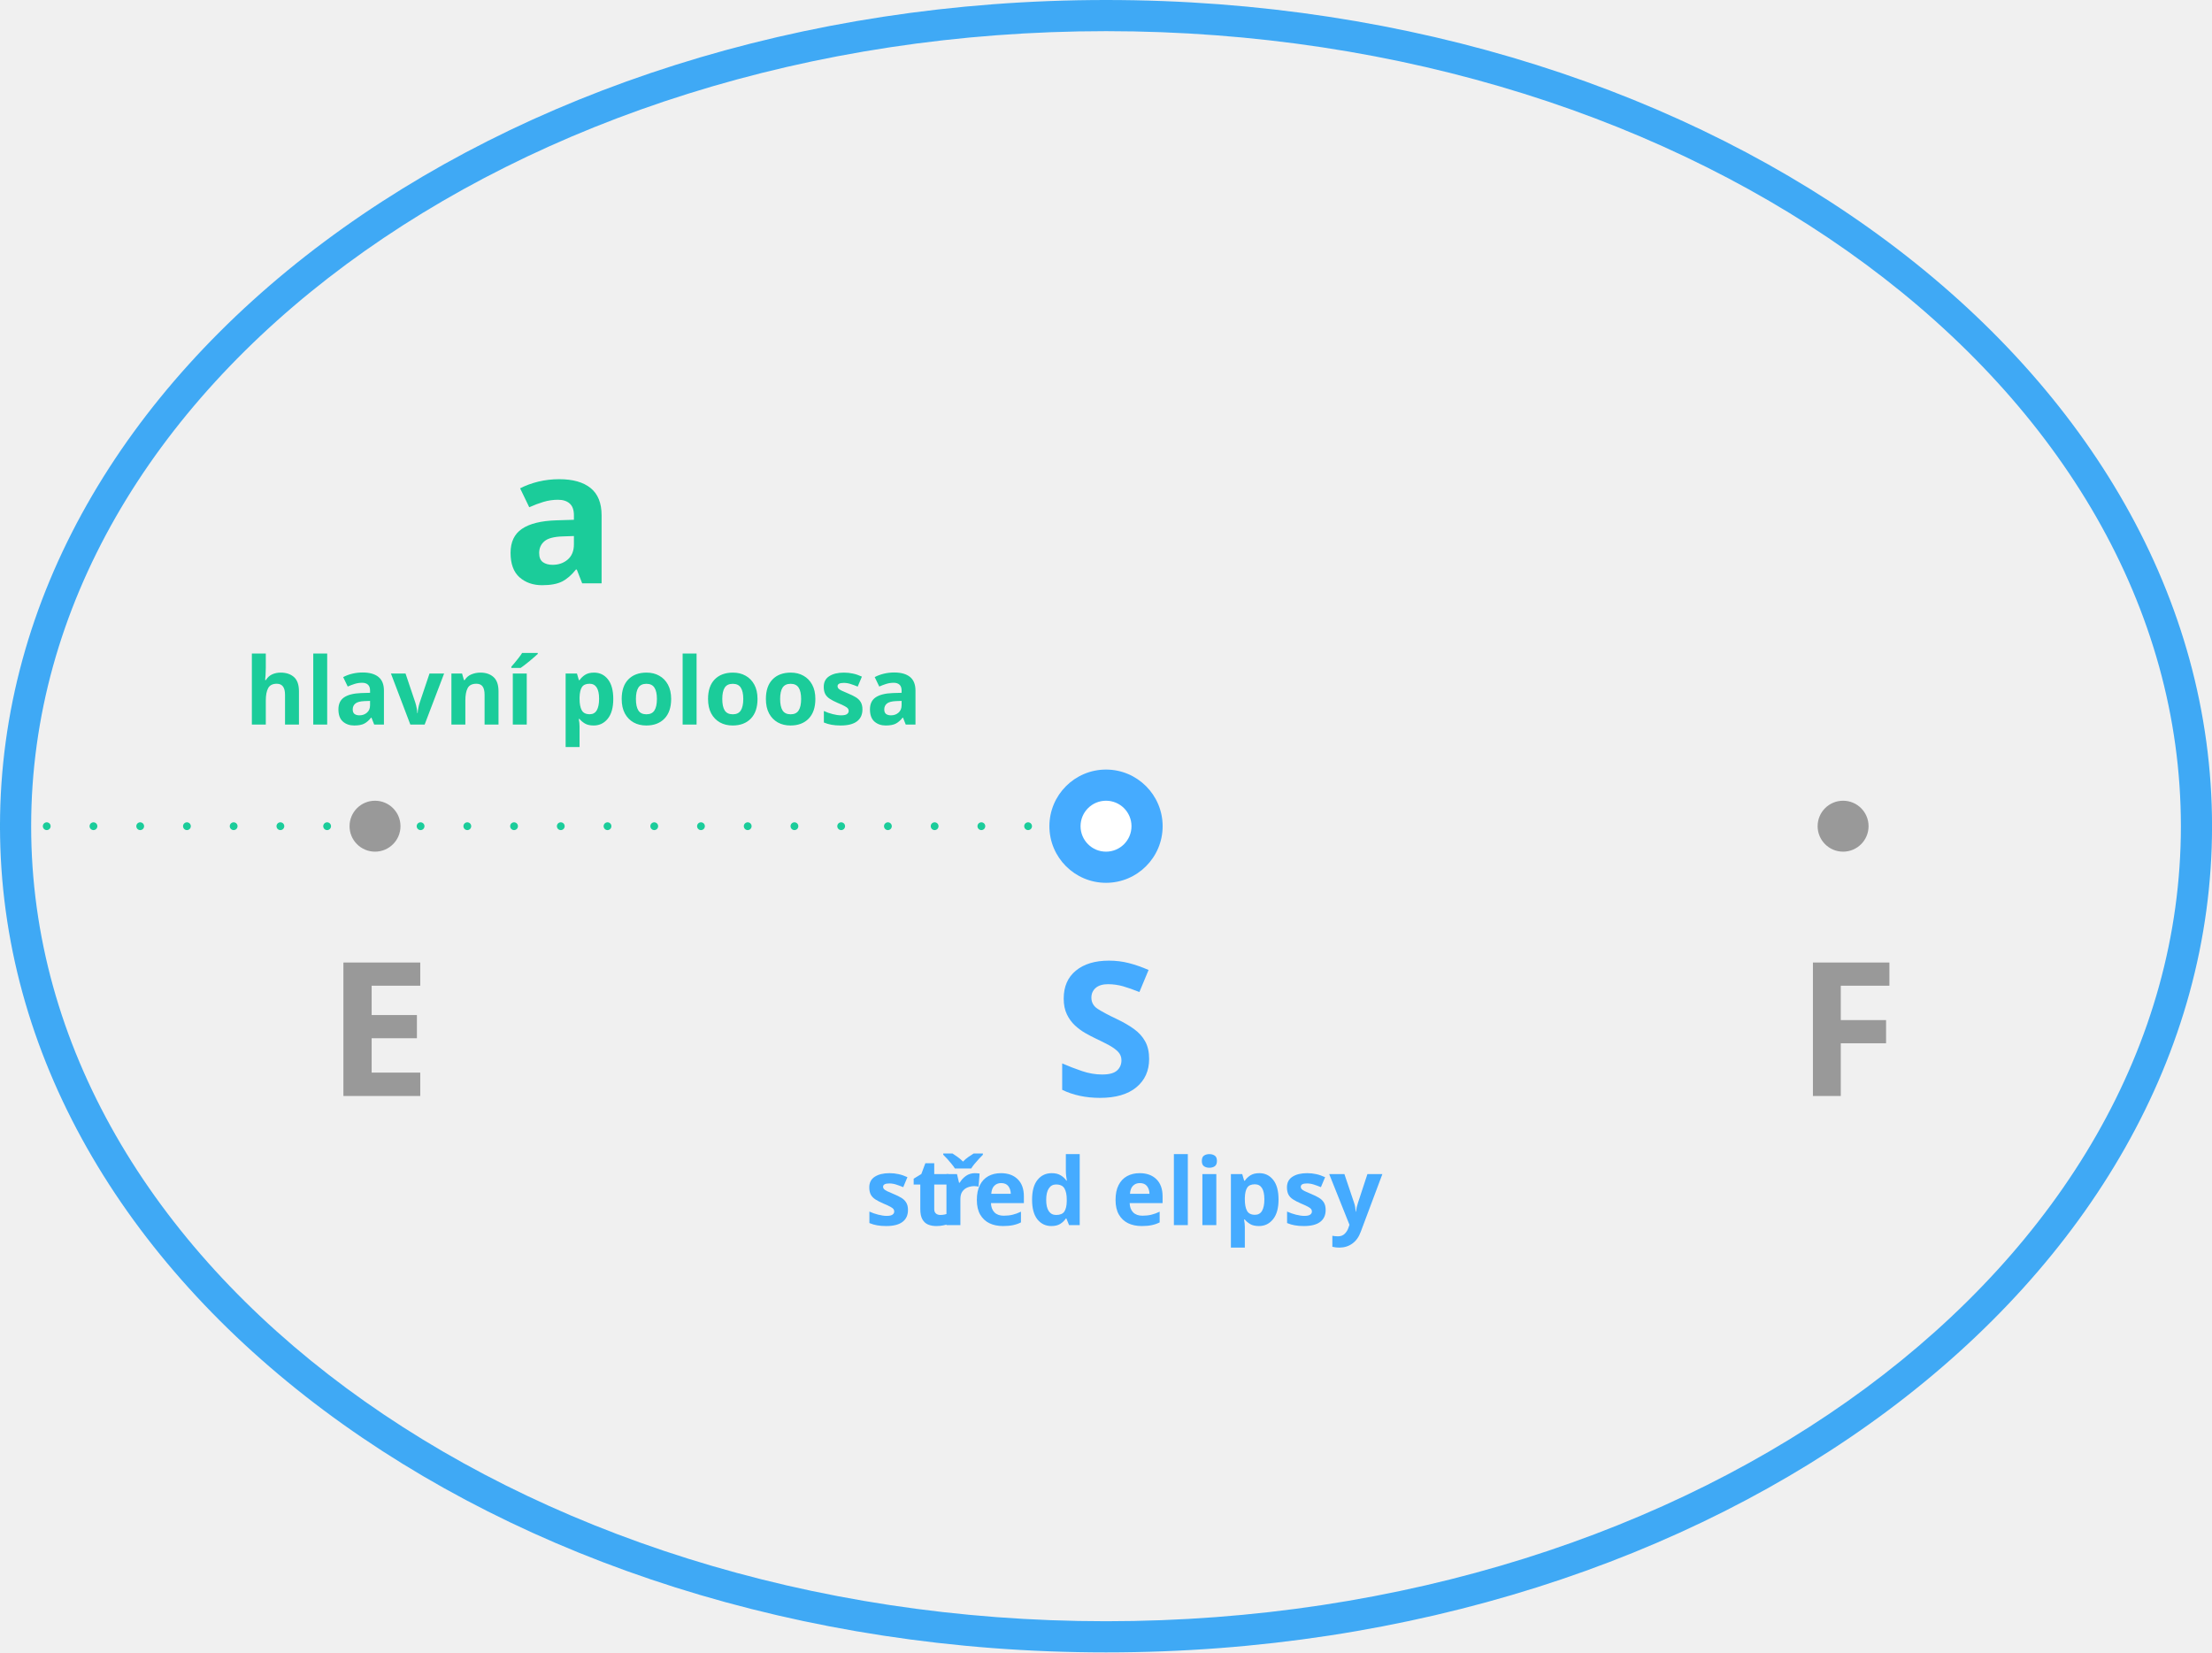
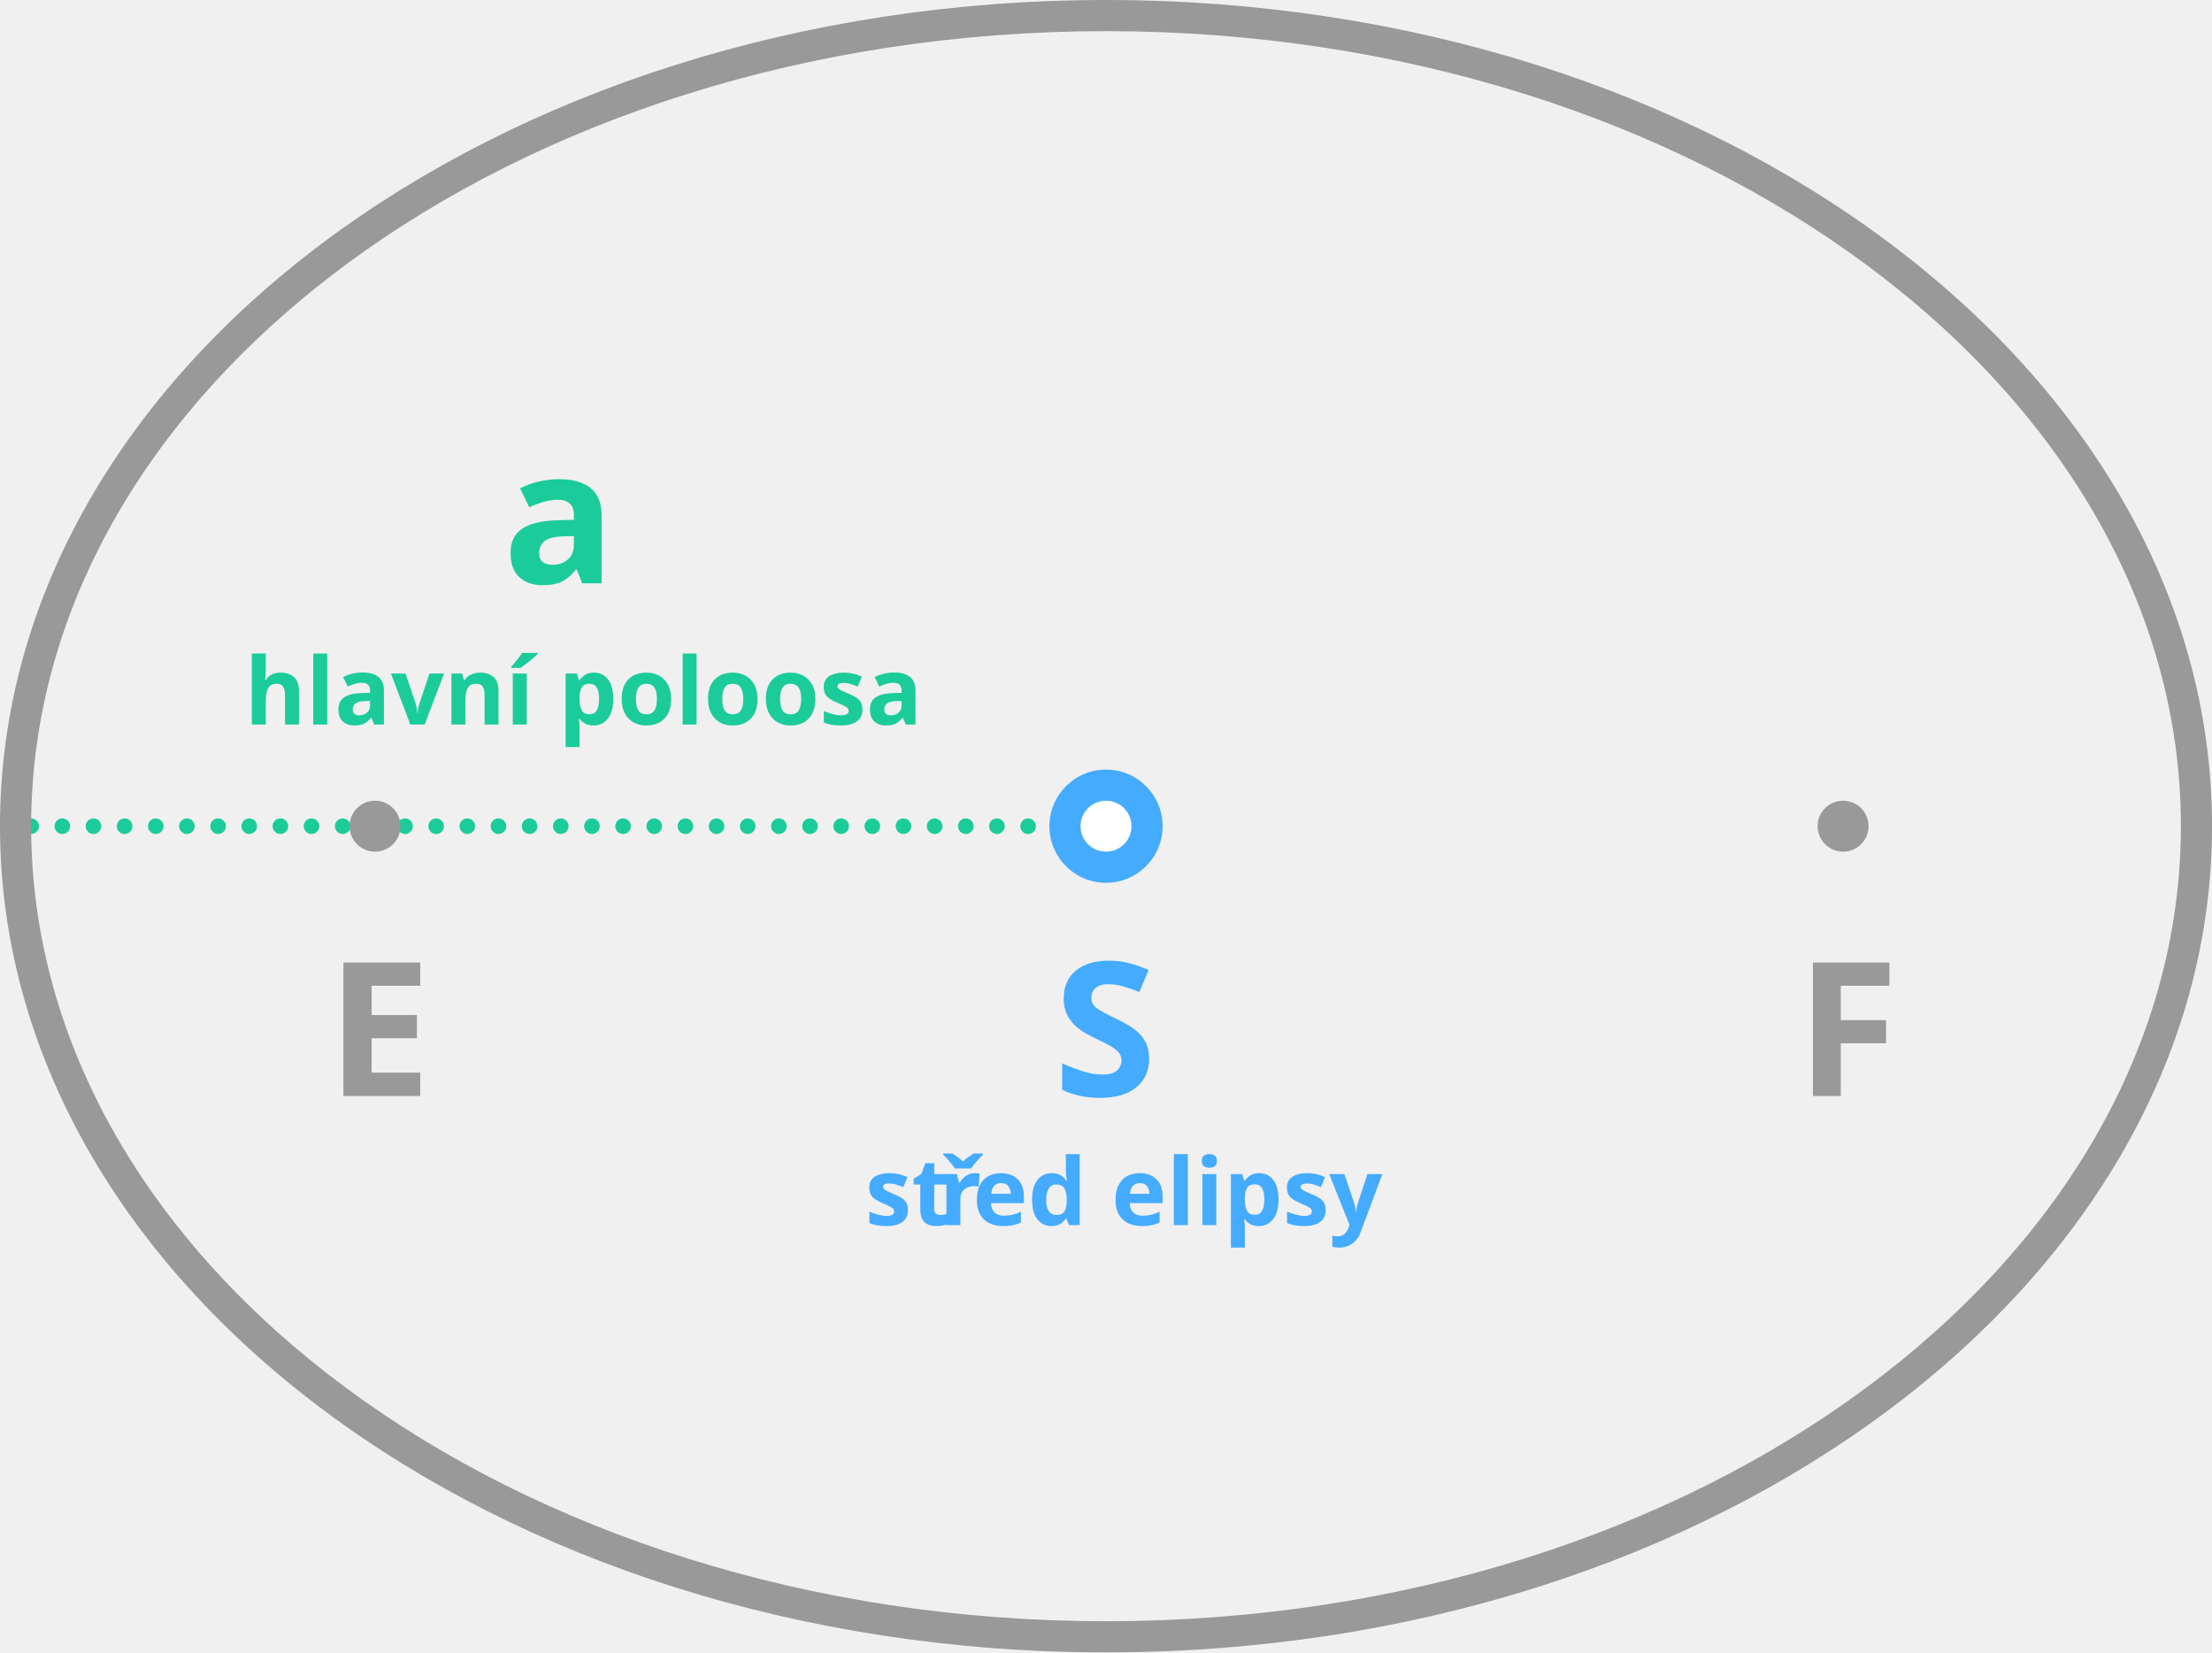
<svg xmlns="http://www.w3.org/2000/svg" id="a" viewBox="0 0 568.01 424.26">
-   <line x1="0" y1="212.13" x2="284.01" y2="212.13" style="fill:none; stroke:#1bcc9a; stroke-dasharray:0 12; stroke-linecap:round; stroke-miterlimit:10; stroke-width:2px;" />
-   <path d="m284.01,8c152.19,0,276.01,91.57,276.01,204.13s-123.82,204.13-276.01,204.13S8,324.68,8,212.13,131.82,8,284.01,8M284.01,0C127.15,0,0,94.97,0,212.13s127.15,212.13,284.01,212.13,284.01-94.97,284.01-212.13S440.86,0,284.01,0h0Z" style="fill:#3fa9f5;" />
+   <line x1="0" y1="212.13" x2="284.01" y2="212.13" style="fill:none; stroke:#1bcc9a; stroke-dasharray:0 8; stroke-linecap:round; stroke-miterlimit:10; stroke-width:4px;" />
+   <path d="m284.01,8c152.19,0,276.01,91.57,276.01,204.13s-123.82,204.13-276.01,204.13S8,324.68,8,212.13,131.82,8,284.01,8M284.01,0C127.15,0,0,94.97,0,212.13s127.15,212.13,284.01,212.13,284.01-94.97,284.01-212.13S440.86,0,284.01,0h0Z" style="fill:#999;" />
  <circle cx="96.3" cy="212.13" r="6.54" style="fill:#999;" />
  <g>
    <path d="m284.01,222.67c-5.81,0-10.54-4.73-10.54-10.54s4.73-10.54,10.54-10.54,10.54,4.73,10.54,10.54-4.73,10.54-10.54,10.54Z" style="fill:#fff;" />
    <path d="m284.01,205.59c3.61,0,6.54,2.93,6.54,6.54s-2.93,6.54-6.54,6.54-6.54-2.93-6.54-6.54,2.93-6.54,6.54-6.54m0-8c-8.02,0-14.54,6.52-14.54,14.54s6.52,14.54,14.54,14.54,14.54-6.52,14.54-14.54-6.52-14.54-14.54-14.54h0Z" style="fill:#45abff;" />
  </g>
  <circle cx="473.28" cy="212.13" r="6.54" style="fill:#999;" />
  <text transform="translate(270.55 281.4)" style="fill:#45abff; font-family:SegoeUI-Bold, 'Segoe UI'; font-size:48px; font-weight:700;">
    <tspan x="0" y="0">S</tspan>
  </text>
  <text transform="translate(83.87 281.4)" style="fill:#999; font-family:SegoeUI-Semibold, 'Segoe UI'; font-size:48px; font-weight:600;">
    <tspan x="0" y="0">E</tspan>
  </text>
  <text transform="translate(461.22 281.4)" style="fill:#999; font-family:SegoeUI-Semibold, 'Segoe UI'; font-size:48px; font-weight:600;">
    <tspan x="0" y="0">F</tspan>
  </text>
  <text transform="translate(222.14 314.56)" style="fill:#45abff; font-family:SegoeUI-Semibold, 'Segoe UI'; font-size:24px; font-weight:600;">
    <tspan x="0" y="0">st</tspan>
    <tspan x="19.02" y="0" style="letter-spacing:-.01em;">ř</tspan>
    <tspan x="27.62" y="0">ed elipsy</tspan>
  </text>
  <text transform="translate(62.8 186.04)" style="fill:#1bcc9a; font-family:SegoeUI-Semibold, 'Segoe UI'; font-size:24px; font-weight:600;">
    <tspan x="0" y="0">hlavní poloosa</tspan>
  </text>
  <text transform="translate(129.09 149.77)" style="fill:#1bcc9a; font-family:SegoeUI-Bold, 'Segoe UI'; font-size:48px; font-weight:700;">
    <tspan x="0" y="0">a</tspan>
  </text>
</svg>
